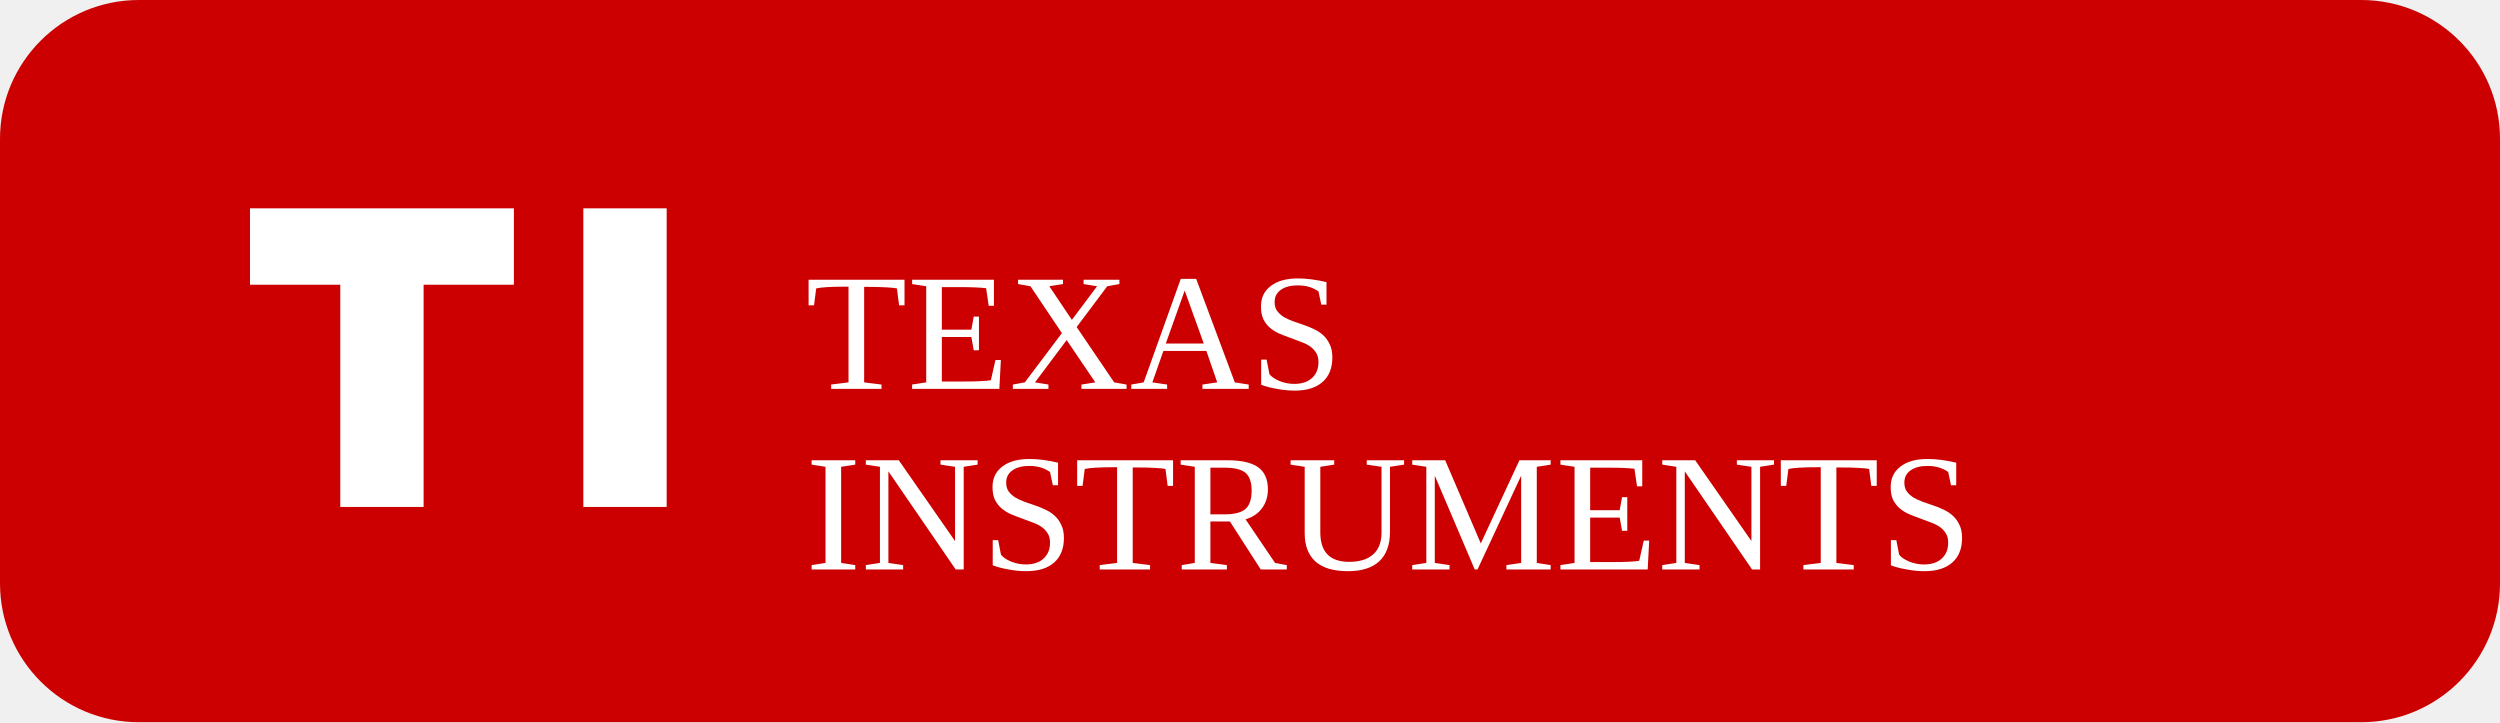
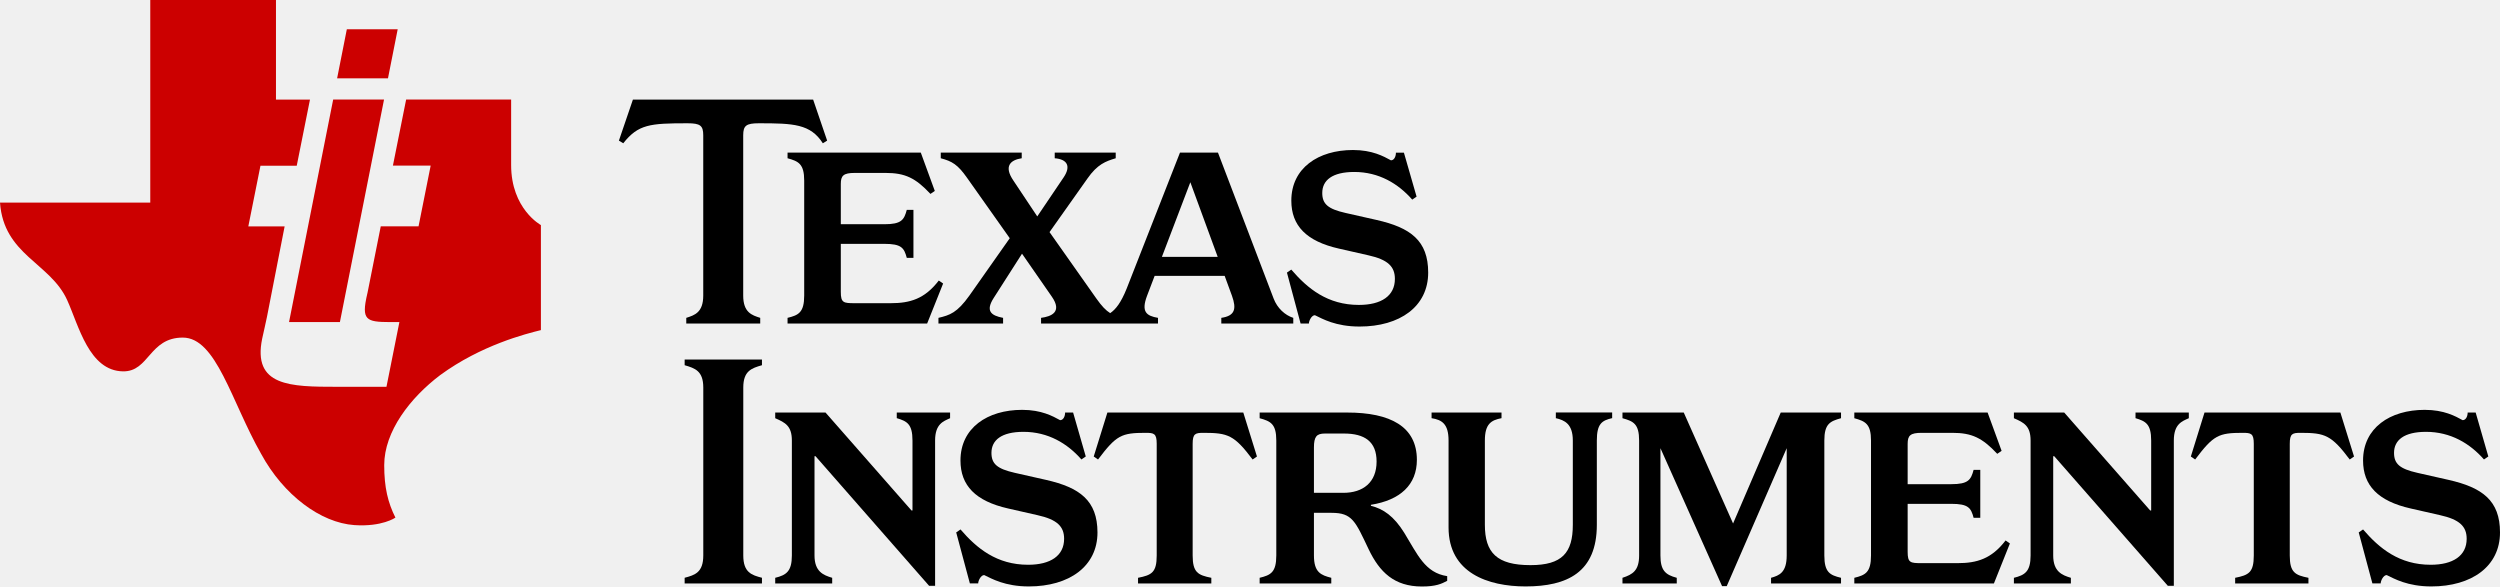
- <svg xmlns="http://www.w3.org/2000/svg" viewBox="0 0 180 52" width="180" height="52">
-   <rect width="180" height="52" rx="10" fill="#CC0000" />
-   <path d="M18 15h19v5.5h-6.5v16h-6v-16H18z" fill="#FFFFFF" />
-   <path d="M42 15h6v21.5h-6z" fill="#FFFFFF" />
-   <text x="58" y="28" fill="#FFFFFF" fontSize="10.5" fontWeight="900" fontFamily="system-ui, sans-serif" letterSpacing="1">TEXAS</text>
-   <text x="58" y="41" fill="#FFFFFF" fontSize="9" fontWeight="700" fontFamily="system-ui, sans-serif" letterSpacing="0.5">INSTRUMENTS</text>
+ <svg xmlns="http://www.w3.org/2000/svg" version="1.1" id="Layer_1" x="0px" y="0px" style="enable-background:new 0 0 800 281;" xml:space="preserve" viewBox="60.43 60.91 678.78 159.24">
+   <style type="text/css">
+ 	.st0{fill:none;}
+ 	.st1{fill:#CC0000;}
+ </style>
+   <g>
+     <rect x="-0.36" y="0.12" class="st0" width="800.36" height="280.8" />
+     <g>
+       <g>
+         <g>
+           <path d="M251.37,97.64v43.51c0,4.61-2.35,5.34-4.61,6.06v1.54h20.08v-1.54c-2.26-0.72-4.62-1.45-4.62-6.06V97.64      c0-2.62,0.82-3.26,4.25-3.26c9.41,0,14.02,0.18,17.37,5.43l1.17-0.72l-3.8-11.13h-48.94l-3.8,11.13l1.18,0.72      c4.07-5.15,7.24-5.43,17.46-5.43C250.56,94.38,251.37,95.01,251.37,97.64z" />
+           <path d="M274.26,103.88c2.98,0.81,4.52,1.54,4.52,6.06v31.21c0,4.61-1.54,5.34-4.52,6.06v1.54h37.9l4.34-10.86l-1.18-0.81      c-3.8,4.97-7.78,6.15-13.03,6.15h-9.77c-3.08,0-3.8-0.09-3.8-3.08v-13.03h11.85c4.62,0,5.34,1.09,6.06,3.8h1.81V117.9h-1.81      c-0.73,2.72-1.45,3.89-6.06,3.89h-11.85v-10.94c0-2.26,0.72-2.99,3.8-2.99c0,0,7.6,0,8.33,0c5.34,0,8.14,1.36,12.21,5.7      l1.18-0.81l-3.8-10.4h-36.18V103.88z" />
+           <path d="M323.01,109.21l11.58,16.38l-10.95,15.56c-3.34,4.7-5.34,5.34-8.41,6.06v1.54h17.55v-1.54c-3.35-0.63-4.8-1.9-2.53-5.43      l7.67-11.99l8.07,11.63c2.98,4.25-0.18,5.43-2.9,5.79v1.54h31.75v-1.54c-3.16-0.54-4.61-1.63-2.98-5.97l2.07-5.43h19.01      l1.99,5.43c1.27,3.53,0.81,5.43-2.9,5.97v1.54h19.54v-1.54c-2.26-0.72-4.34-2.62-5.34-5.25l-15.11-39.62h-10.31l-14.47,36.91      c-1.54,3.83-2.95,5.64-4.48,6.68c-1.2-0.75-2.3-1.91-3.75-3.96l-12.72-18.04l10.28-14.53c2.71-3.89,4.97-4.71,7.69-5.52v-1.54      H346.8v1.54c3.44,0.27,4.44,2.17,2.44,5.16l-7.18,10.63l-6.48-9.73c-2.72-3.98-0.72-5.61,2.26-6.06v-1.54h-21.98v1.54      C318.94,104.69,320.48,105.6,323.01,109.21z M383.62,110.39l7.43,20.26h-15.15L383.62,110.39z" />
+           <path d="M415.81,148.75c0-0.72,0.73-2.26,1.63-2.26c2.08,0.99,5.61,3.08,12.12,3.08c10.95,0,18.64-5.43,18.64-14.65      c0-8.69-4.8-12.21-14.02-14.29l-8.41-1.9c-4.79-1.08-6.33-2.44-6.33-5.43c0-3.44,2.71-5.7,8.69-5.7      c6.69,0,11.94,3.17,15.74,7.51l1.18-0.81l-3.44-11.94h-2.17c0,0.99-0.45,2.08-1.35,2.08c-2-1.09-5.07-2.8-10.31-2.8      c-9.41,0-16.74,4.89-16.74,13.75c0,6.78,4.07,11.03,12.93,13.02l7.96,1.81c5.34,1.18,7.23,3.07,7.23,6.42      c0,4.61-3.7,7.06-9.77,7.06c-8.51,0-13.93-4.43-18.36-9.59l-1.18,0.81l3.71,13.84H415.81z" />
+         </g>
+         <g>
+           <path d="M246.32,160.07c2.8,0.82,5.06,1.54,5.06,6.06v45.59c0,4.61-2.26,5.33-5.06,6.06v1.54h20.99v-1.54      c-2.81-0.72-5.07-1.45-5.07-6.06v-45.59c0-4.52,2.26-5.25,5.07-6.06v-1.54h-20.99V160.07z" />
+           <path d="M303.93,174.45c2.72,0.82,4.25,1.54,4.25,6.06v19h-0.27l-23.34-26.59h-13.66v1.54c2.71,1.18,4.52,2.08,4.52,6.06v31.21      c0,4.34-1.54,5.33-4.52,6.06v1.54h15.47v-1.54c-2.45-0.72-4.8-1.72-4.8-6.06v-26.96h0.27l30.84,35.19h1.63v-39.44      c0-4.52,2.26-5.24,4.07-6.06v-1.54h-14.48V174.45z" />
+           <path d="M344.37,191.19l-8.41-1.9c-4.8-1.09-6.34-2.44-6.34-5.43c0-3.44,2.72-5.7,8.69-5.7c6.7,0,11.94,3.16,15.74,7.5      l1.18-0.81l-3.44-11.94h-2.17c0,0.99-0.45,2.08-1.36,2.08c-1.99-1.09-5.06-2.8-10.31-2.8c-9.41,0-16.74,4.89-16.74,13.75      c0,6.78,4.07,11.03,12.94,13.03l7.96,1.81c5.34,1.18,7.24,3.07,7.24,6.42c0,4.61-3.71,7.05-9.77,7.05      c-8.5,0-13.93-4.43-18.36-9.59l-1.17,0.81l3.71,13.84h2.26c0-0.72,0.72-2.26,1.63-2.26c2.08,0.99,5.61,3.08,12.13,3.08      c10.94,0,18.63-5.43,18.63-14.66C358.39,196.8,353.6,193.27,344.37,191.19z" />
+           <path d="M361.1,172.92l-3.71,11.94l1.17,0.81c4.98-6.6,6.34-7.24,12.94-7.24c2.26,0,2.99,0.18,2.99,2.99v30.31      c0,4.61-1.36,5.33-5.07,6.06v1.54h19.9v-1.54c-3.62-0.72-5.07-1.45-5.07-6.06v-30.31c0-2.8,0.73-2.99,2.99-2.99      c6.6,0,8.32,0.63,13.29,7.24l1.18-0.81l-3.71-11.94H361.1z" />
+           <path d="M441.7,205.57c-2.81-4.52-5.7-6.51-9.05-7.33v-0.27c7.96-1.27,12.48-5.43,12.48-12.21c0-9.05-7.23-12.84-18.9-12.84      h-23.79v1.54c2.99,0.82,4.52,1.54,4.52,6.06v31.21c0,4.61-1.54,5.33-4.52,6.06v1.54h19.45v-1.54c-2.8-0.72-4.71-1.45-4.71-6.06      v-11.58h4.8c5.61,0,6.42,2.26,10.04,9.86c2.98,6.25,6.97,10.14,14.47,10.14c3.8,0,5.34-0.72,6.87-1.54v-1.27      C447.31,216.43,445.31,211.45,441.7,205.57z M425.15,194.72h-7.97v-12.3c0-2.98,0.73-3.8,2.99-3.8h5.16      c5.61,0,8.86,2.17,8.86,7.6C434.19,191.91,430.49,194.72,425.15,194.72z" />
+           <path d="M482.86,174.45c2.35,0.54,4.61,1.54,4.61,6.06v22.89c0,7.6-2.9,10.95-11.49,10.95c-9.13,0-12.39-3.35-12.39-10.95      v-22.89c0-4.52,1.72-5.52,4.52-6.06v-1.54h-18.99v1.54c2.8,0.45,4.61,1.54,4.61,6.06v23.61c0,12.39,10.77,16.01,20.9,16.01      c11.31,0,19.36-3.8,19.36-16.74v-22.89c0-4.52,1.36-5.43,4.16-6.06v-1.54h-15.29V174.45z" />
+           <path d="M530.98,203.04l-13.39-30.12h-16.64v1.54c2.98,0.82,4.52,1.54,4.52,6.06v31.21c0,4.07-1.72,5.15-4.52,6.06v1.54h14.74      v-1.54c-3.08-0.82-4.43-1.99-4.43-6.06V182.6l16.73,37.45h1.27l16.28-37.45v29.13c0,4.61-1.99,5.43-4.25,6.06v1.54h19v-1.54      c-2.99-0.72-4.53-1.45-4.53-6.06v-31.21c0-4.52,1.54-5.24,4.53-6.06v-1.54h-16.37L530.98,203.04z" />
+           <path d="M591.95,213.81h-9.77c-3.08,0-3.8-0.09-3.8-3.08v-13.02h11.85c4.62,0,5.34,1.08,6.06,3.79h1.81v-13.02h-1.81      c-0.72,2.71-1.44,3.89-6.06,3.89h-11.85v-10.95c0-2.26,0.72-2.99,3.8-2.99c0,0,7.6,0,8.32,0c5.33,0,8.14,1.36,12.21,5.7      l1.18-0.81l-3.8-10.4H563.9v1.54c2.98,0.82,4.53,1.54,4.53,6.06v31.21c0,4.61-1.54,5.33-4.53,6.06v1.54h37.9l4.34-10.86      l-1.17-0.82C601.17,212.63,597.19,213.81,591.95,213.81z" />
+           <path d="M640.25,174.45c2.71,0.82,4.25,1.54,4.25,6.06v19h-0.27l-23.34-26.59h-13.66v1.54c2.71,1.18,4.53,2.08,4.53,6.06v31.21      c0,4.34-1.54,5.33-4.53,6.06v1.54h15.47v-1.54c-2.44-0.72-4.8-1.72-4.8-6.06v-26.96h0.27l30.85,35.19h1.63v-39.44      c0-4.52,2.26-5.24,4.07-6.06v-1.54h-14.47V174.45z" />
+           <path d="M658.98,172.92l-3.71,11.94l1.17,0.81c4.98-6.6,6.34-7.24,12.94-7.24c2.26,0,2.98,0.18,2.98,2.99v30.31      c0,4.61-1.36,5.33-5.06,6.06v1.54h19.9v-1.54c-3.62-0.72-5.07-1.45-5.07-6.06v-30.31c0-2.8,0.72-2.99,2.98-2.99      c6.6,0,8.33,0.63,13.3,7.24l1.17-0.81l-3.71-11.94H658.98z" />
+           <path d="M725.19,191.19l-8.41-1.9c-4.8-1.09-6.34-2.44-6.34-5.43c0-3.44,2.71-5.7,8.68-5.7c6.69,0,11.94,3.16,15.74,7.5      l1.18-0.81l-3.44-11.94h-2.17c0,0.99-0.46,2.08-1.36,2.08c-1.99-1.09-5.06-2.8-10.31-2.8c-9.41,0-16.73,4.89-16.73,13.75      c0,6.78,4.07,11.03,12.93,13.03l7.96,1.81c5.33,1.18,7.24,3.07,7.24,6.42c0,4.61-3.71,7.05-9.77,7.05      c-8.51,0-13.93-4.43-18.36-9.59l-1.18,0.81l3.71,13.84h2.26c0-0.72,0.72-2.26,1.63-2.26c2.08,0.99,5.61,3.08,12.12,3.08      c10.94,0,18.64-5.43,18.64-14.66C739.21,196.8,734.41,193.27,725.19,191.19z" />
+         </g>
+       </g>
+       <path class="st1" d="M199.21,105.72V87.94H170.7l-3.59,17.94h10.25l-3.29,16.48h-10.26l-3.56,17.87c-0.27,1.21-0.48,2.09-0.6,2.93    c-0.84,5.46,1.55,5.2,9.22,5.2l-3.51,17.57h-13.42c-12.69,0-23-0.13-20.32-13.1c0.42-2.03,0.93-3.99,1.3-5.92l4.79-24.53h-9.86    l3.3-16.48h9.85l3.59-17.94h-9.23V60.91h-34.13v55H60.43c1.01,14.26,13.63,16.33,18.23,26.46c3.17,6.98,5.94,19.25,15.19,19.37    c7.09,0.09,7.09-9.17,16.21-9.17c9.12,0,13.16,17.32,21.27,31.57c6.08,11.21,16.18,18.71,25.32,19.34    c7.51,0.52,11.14-2.03,11.14-2.03c-2.03-4.08-3.04-8.14-3.04-14.25c0-9.17,7.09-18.32,15.19-24.44    c11.14-8.16,23.3-11.22,27.35-12.22v-28.52C207.31,122.02,199.21,117.68,199.21,105.72z M152.72,148.35l11.98-60.41h-13.81    l-11.98,60.41H152.72z M168.41,68.85h-13.81l-2.64,13.33h13.81L168.41,68.85z" />
+     </g>
+   </g>
</svg>
